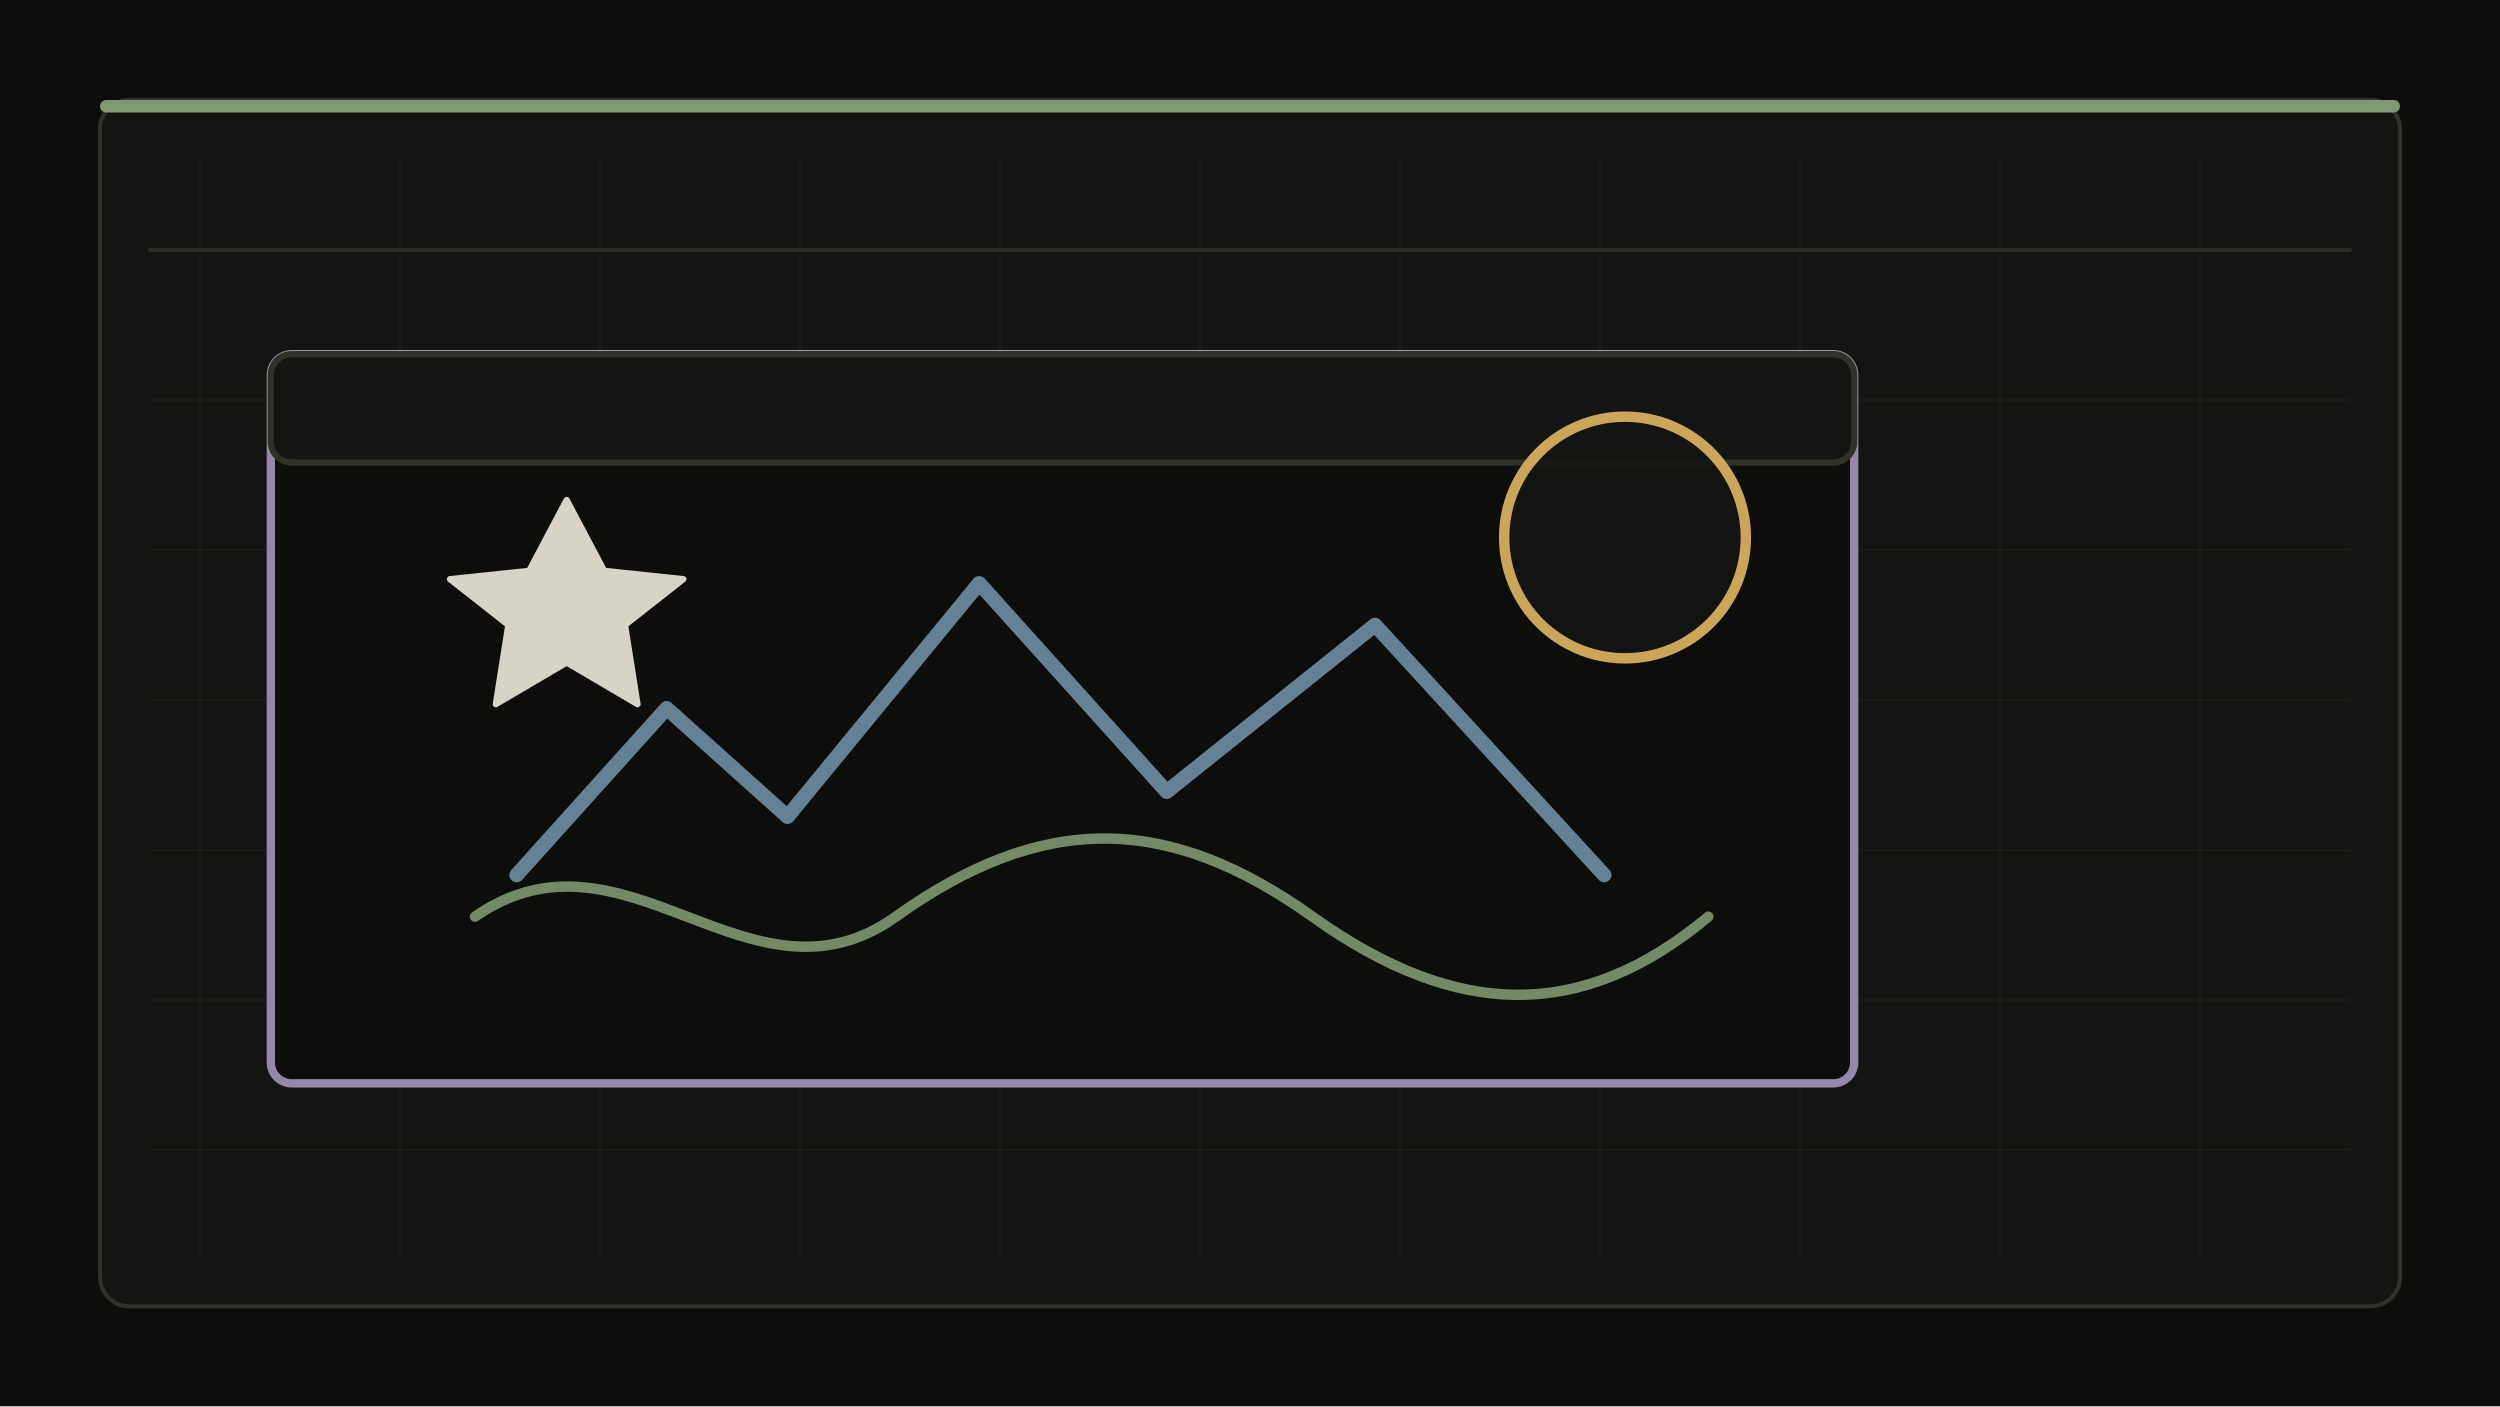
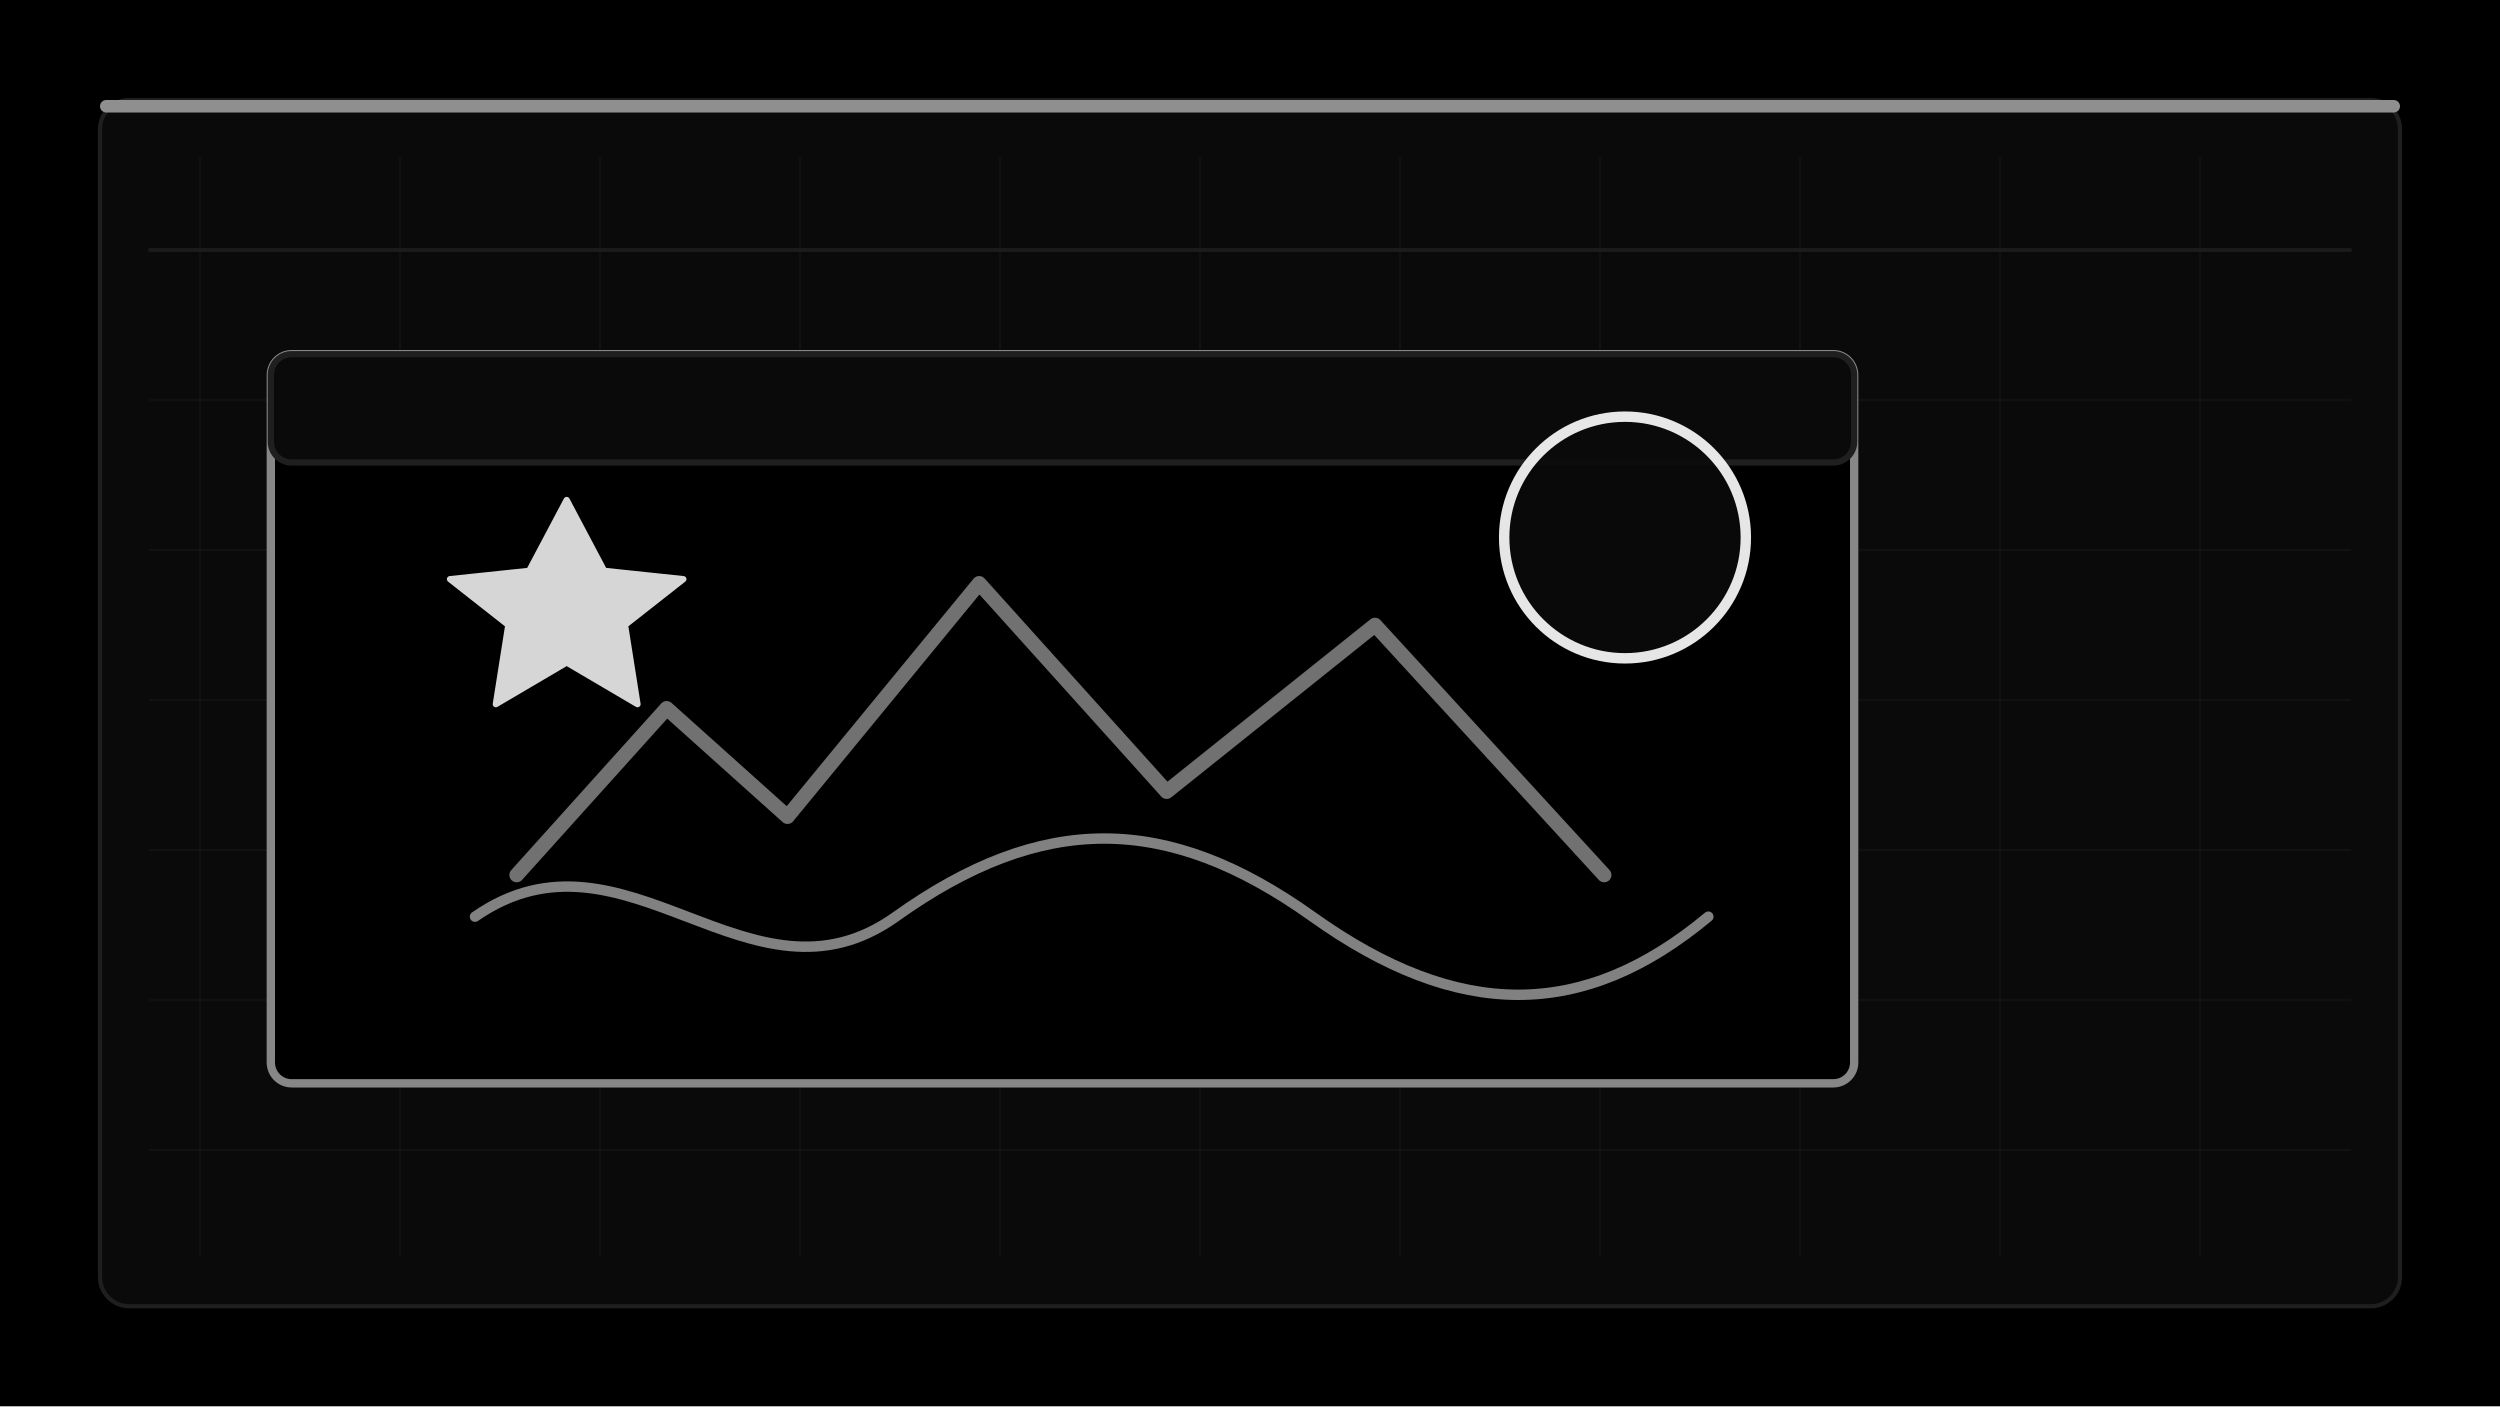
<svg xmlns="http://www.w3.org/2000/svg" viewBox="0 0 1200 675" role="img" aria-hidden="true">
-   <rect x="0" y="0" width="1200" height="675" rx="0" fill="#0d0e0c" opacity="1" />
-   <rect x="48" y="48" width="1104" height="579" rx="14" fill="#141512" stroke="#303129" stroke-width="2" opacity="1" />
-   <rect x="48" y="48" width="1104" height="6" rx="3" fill="#7f9870" opacity="1" />
-   <line x1="96" y1="76" x2="96" y2="603" stroke="#eee9dc" stroke-width="1" opacity="0.035" stroke-linecap="round" />
-   <line x1="192" y1="76" x2="192" y2="603" stroke="#eee9dc" stroke-width="1" opacity="0.035" stroke-linecap="round" />
-   <line x1="288" y1="76" x2="288" y2="603" stroke="#eee9dc" stroke-width="1" opacity="0.035" stroke-linecap="round" />
-   <line x1="384" y1="76" x2="384" y2="603" stroke="#eee9dc" stroke-width="1" opacity="0.035" stroke-linecap="round" />
-   <line x1="480" y1="76" x2="480" y2="603" stroke="#eee9dc" stroke-width="1" opacity="0.035" stroke-linecap="round" />
-   <line x1="576" y1="76" x2="576" y2="603" stroke="#eee9dc" stroke-width="1" opacity="0.035" stroke-linecap="round" />
-   <line x1="672" y1="76" x2="672" y2="603" stroke="#eee9dc" stroke-width="1" opacity="0.035" stroke-linecap="round" />
-   <line x1="768" y1="76" x2="768" y2="603" stroke="#eee9dc" stroke-width="1" opacity="0.035" stroke-linecap="round" />
-   <line x1="864" y1="76" x2="864" y2="603" stroke="#eee9dc" stroke-width="1" opacity="0.035" stroke-linecap="round" />
-   <line x1="960" y1="76" x2="960" y2="603" stroke="#eee9dc" stroke-width="1" opacity="0.035" stroke-linecap="round" />
-   <line x1="1056" y1="76" x2="1056" y2="603" stroke="#eee9dc" stroke-width="1" opacity="0.035" stroke-linecap="round" />
-   <line x1="72" y1="120" x2="1128" y2="120" stroke="#eee9dc" stroke-width="1" opacity="0.035" stroke-linecap="round" />
-   <line x1="72" y1="192" x2="1128" y2="192" stroke="#eee9dc" stroke-width="1" opacity="0.035" stroke-linecap="round" />
-   <line x1="72" y1="264" x2="1128" y2="264" stroke="#eee9dc" stroke-width="1" opacity="0.035" stroke-linecap="round" />
-   <line x1="72" y1="336" x2="1128" y2="336" stroke="#eee9dc" stroke-width="1" opacity="0.035" stroke-linecap="round" />
-   <line x1="72" y1="408" x2="1128" y2="408" stroke="#eee9dc" stroke-width="1" opacity="0.035" stroke-linecap="round" />
-   <line x1="72" y1="480" x2="1128" y2="480" stroke="#eee9dc" stroke-width="1" opacity="0.035" stroke-linecap="round" />
-   <line x1="72" y1="552" x2="1128" y2="552" stroke="#eee9dc" stroke-width="1" opacity="0.035" stroke-linecap="round" />
-   <line x1="72" y1="120" x2="1128" y2="120" stroke="#303129" stroke-width="2" opacity="0.75" stroke-linecap="round" />
+   <rect x="0" y="0" width="1200" height="675" rx="0" fill="#000000" opacity="1" />
+   <rect x="48" y="48" width="1104" height="579" rx="14" fill="#0a0a0a" stroke="#1f1f1f" stroke-width="2" opacity="1" />
+   <rect x="48" y="48" width="1104" height="6" rx="3" fill="#8f8f8f" opacity="1" />
+   <line x1="96" y1="76" x2="96" y2="603" stroke="#ededed" stroke-width="1" opacity="0.035" stroke-linecap="round" />
+   <line x1="192" y1="76" x2="192" y2="603" stroke="#ededed" stroke-width="1" opacity="0.035" stroke-linecap="round" />
+   <line x1="288" y1="76" x2="288" y2="603" stroke="#ededed" stroke-width="1" opacity="0.035" stroke-linecap="round" />
+   <line x1="384" y1="76" x2="384" y2="603" stroke="#ededed" stroke-width="1" opacity="0.035" stroke-linecap="round" />
+   <line x1="480" y1="76" x2="480" y2="603" stroke="#ededed" stroke-width="1" opacity="0.035" stroke-linecap="round" />
+   <line x1="576" y1="76" x2="576" y2="603" stroke="#ededed" stroke-width="1" opacity="0.035" stroke-linecap="round" />
+   <line x1="672" y1="76" x2="672" y2="603" stroke="#ededed" stroke-width="1" opacity="0.035" stroke-linecap="round" />
+   <line x1="768" y1="76" x2="768" y2="603" stroke="#ededed" stroke-width="1" opacity="0.035" stroke-linecap="round" />
+   <line x1="864" y1="76" x2="864" y2="603" stroke="#ededed" stroke-width="1" opacity="0.035" stroke-linecap="round" />
+   <line x1="960" y1="76" x2="960" y2="603" stroke="#ededed" stroke-width="1" opacity="0.035" stroke-linecap="round" />
+   <line x1="1056" y1="76" x2="1056" y2="603" stroke="#ededed" stroke-width="1" opacity="0.035" stroke-linecap="round" />
+   <line x1="72" y1="120" x2="1128" y2="120" stroke="#ededed" stroke-width="1" opacity="0.035" stroke-linecap="round" />
+   <line x1="72" y1="192" x2="1128" y2="192" stroke="#ededed" stroke-width="1" opacity="0.035" stroke-linecap="round" />
+   <line x1="72" y1="264" x2="1128" y2="264" stroke="#ededed" stroke-width="1" opacity="0.035" stroke-linecap="round" />
+   <line x1="72" y1="336" x2="1128" y2="336" stroke="#ededed" stroke-width="1" opacity="0.035" stroke-linecap="round" />
+   <line x1="72" y1="408" x2="1128" y2="408" stroke="#ededed" stroke-width="1" opacity="0.035" stroke-linecap="round" />
+   <line x1="72" y1="480" x2="1128" y2="480" stroke="#ededed" stroke-width="1" opacity="0.035" stroke-linecap="round" />
+   <line x1="72" y1="552" x2="1128" y2="552" stroke="#ededed" stroke-width="1" opacity="0.035" stroke-linecap="round" />
+   <line x1="72" y1="120" x2="1128" y2="120" stroke="#1f1f1f" stroke-width="2" opacity="0.75" stroke-linecap="round" />
  <g opacity="1">
-     <rect x="130" y="170" width="760" height="350" rx="10" fill="#0d0e0c" stroke="#9587a9" stroke-width="4" opacity="1" />
-     <rect x="130" y="170" width="760" height="52" rx="10" fill="#141512" stroke="#303129" stroke-width="3" opacity="1" />
-     <circle cx="780" cy="258" r="58" fill="#141512" stroke="#e0b661" stroke-width="5" opacity="0.9" />
-     <path d="M248 420L320 340L378 392L470 280L560 380L660 300L770 420" fill="none" stroke="#6f8fa3" stroke-width="7" opacity="0.9" stroke-linecap="round" stroke-linejoin="round" />
-     <path d="M228 440C300 390 360 490 430 440S560 390 630 440S760 490 820 440" fill="none" stroke="#7f9870" stroke-width="5" opacity="0.9" stroke-linecap="round" stroke-linejoin="round" />
-     <path d="M272 240L290 274L328 278L300 300L306 338L272 318L238 338L244 300L216 278L254 274Z" fill="#eee9dc" stroke="#eee9dc" stroke-width="3" opacity="0.9" stroke-linecap="round" stroke-linejoin="round" />
+     <rect x="130" y="170" width="760" height="350" rx="10" fill="#000000" stroke="#878787" stroke-width="4" opacity="1" />
+     <rect x="130" y="170" width="760" height="52" rx="10" fill="#0a0a0a" stroke="#1f1f1f" stroke-width="3" opacity="1" />
+     <circle cx="780" cy="258" r="58" fill="#0a0a0a" stroke="#ffffff" stroke-width="5" opacity="0.9" />
+     <path d="M248 420L320 340L378 392L470 280L560 380L660 300L770 420" fill="none" stroke="#7d7d7d" stroke-width="7" opacity="0.9" stroke-linecap="round" stroke-linejoin="round" />
+     <path d="M228 440C300 390 360 490 430 440S560 390 630 440S760 490 820 440" fill="none" stroke="#8f8f8f" stroke-width="5" opacity="0.9" stroke-linecap="round" stroke-linejoin="round" />
+     <path d="M272 240L290 274L328 278L300 300L306 338L272 318L238 338L244 300L216 278L254 274Z" fill="#ededed" stroke="#ededed" stroke-width="3" opacity="0.9" stroke-linecap="round" stroke-linejoin="round" />
  </g>
</svg>
